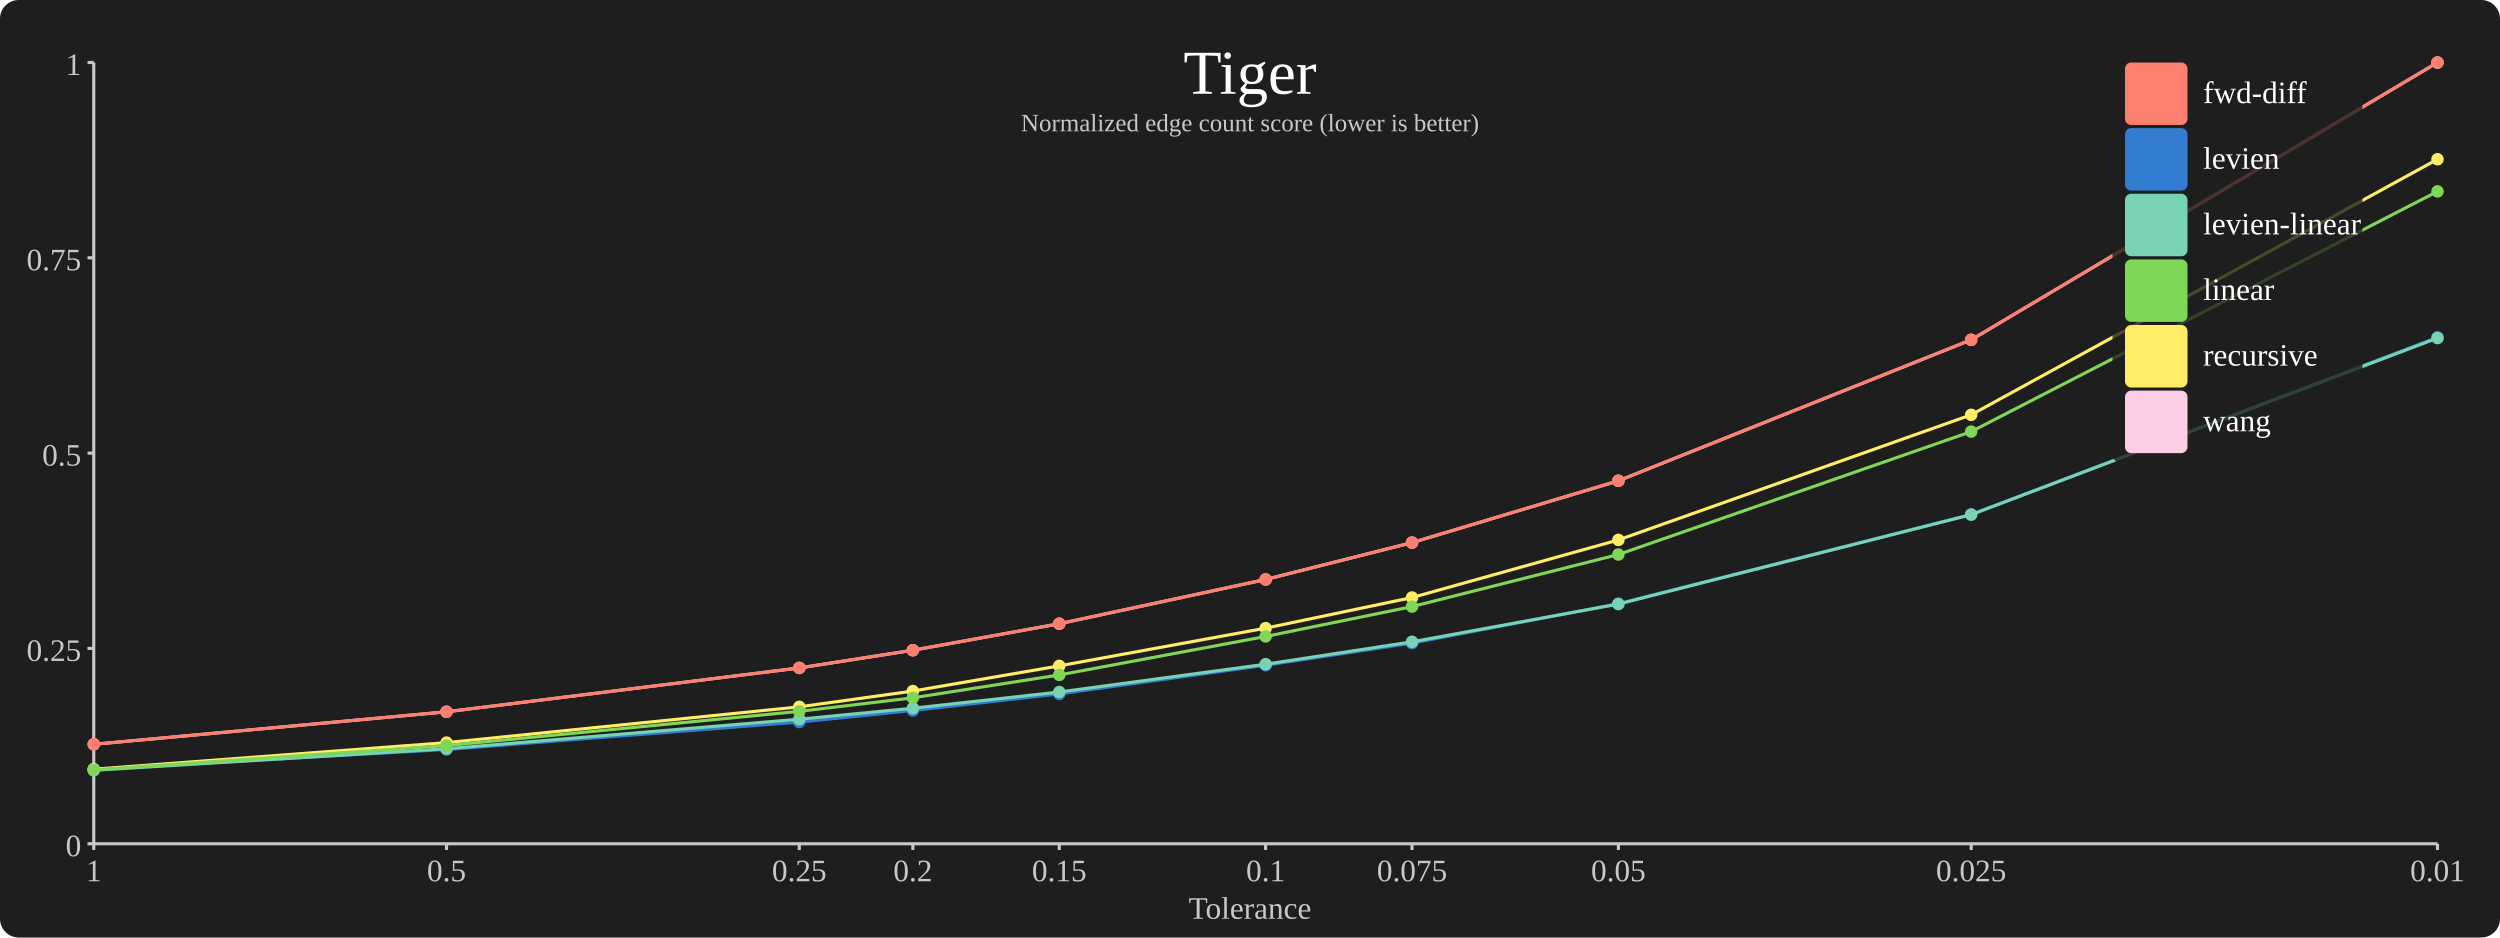
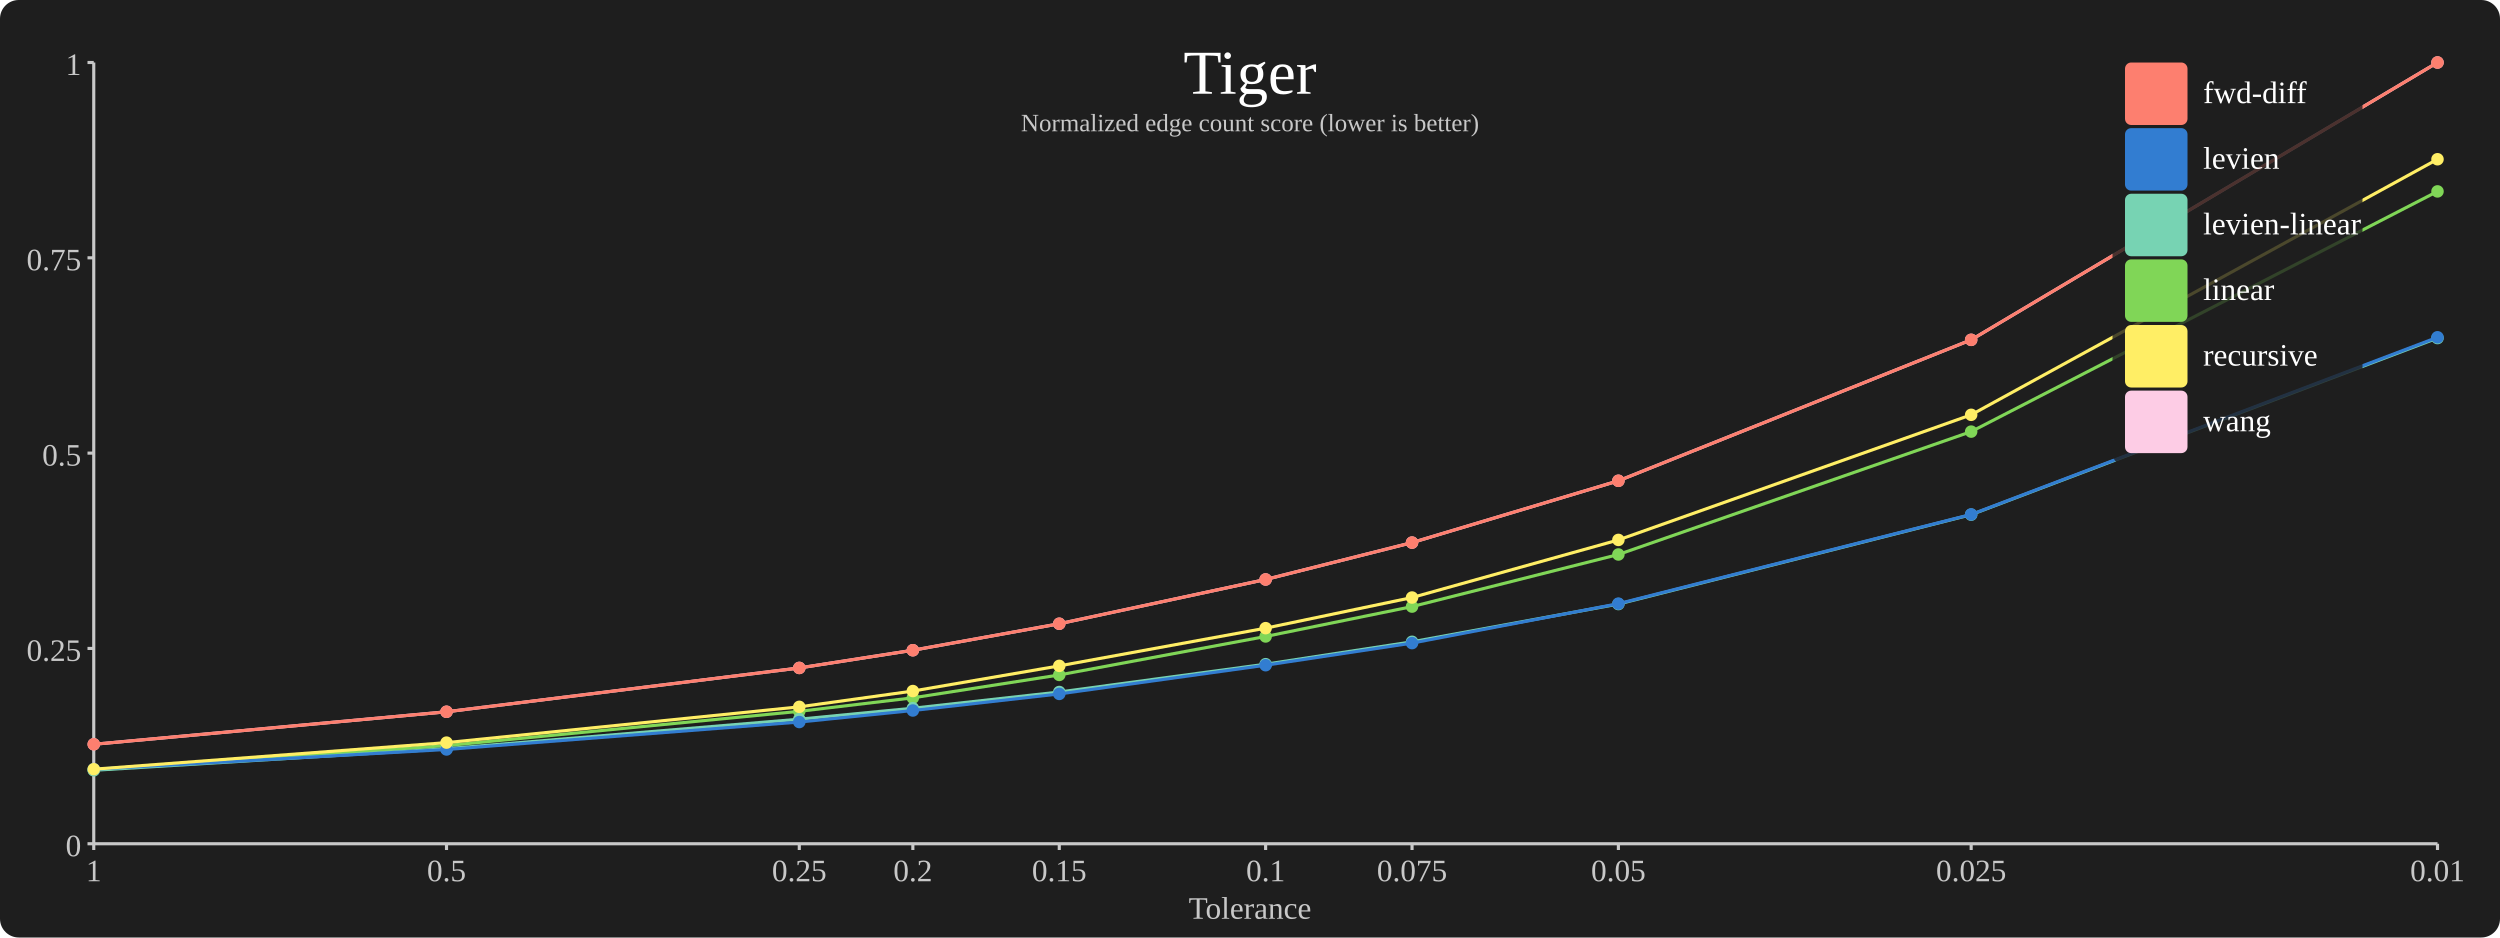
<svg xmlns="http://www.w3.org/2000/svg" viewBox="0 0 800 300">
  <rect x="0" y="0" width="800" height="300" ry="6" style="fill:rgb(30,30,30);stroke:none;fill-opacity:1;stroke-opacity:1;" />
  <path d="M 30 20 L 30 270" style="stroke:rgb(200,200,200);stroke-width:1" />
  <path d="M 30 270 L 780 270" style="stroke:rgb(200,200,200);stroke-width:1" />
  <path d="M 780 270 L 780 272" style="stroke:rgb(200,200,200);stroke-width:1" />
  <text x="780" y="282" style="font-size:10px;fill:rgb(200,200,200);text-anchor:middle;text-align:center;"> 0.01 </text>
  <path d="M 630.772 270 L 630.772 272" style="stroke:rgb(200,200,200);stroke-width:1" />
  <text x="630.772" y="282" style="font-size:10px;fill:rgb(200,200,200);text-anchor:middle;text-align:center;"> 0.025 </text>
  <path d="M 517.886 270 L 517.886 272" style="stroke:rgb(200,200,200);stroke-width:1" />
  <text x="517.886" y="282" style="font-size:10px;fill:rgb(200,200,200);text-anchor:middle;text-align:center;"> 0.05 </text>
  <path d="M 451.852 270 L 451.852 272" style="stroke:rgb(200,200,200);stroke-width:1" />
  <text x="451.852" y="282" style="font-size:10px;fill:rgb(200,200,200);text-anchor:middle;text-align:center;"> 0.075 </text>
  <path d="M 405 270 L 405 272" style="stroke:rgb(200,200,200);stroke-width:1" />
  <text x="405" y="282" style="font-size:10px;fill:rgb(200,200,200);text-anchor:middle;text-align:center;"> 0.1 </text>
  <path d="M 338.966 270 L 338.966 272" style="stroke:rgb(200,200,200);stroke-width:1" />
  <text x="338.966" y="282" style="font-size:10px;fill:rgb(200,200,200);text-anchor:middle;text-align:center;"> 0.15 </text>
  <path d="M 292.114 270 L 292.114 272" style="stroke:rgb(200,200,200);stroke-width:1" />
  <text x="292.114" y="282" style="font-size:10px;fill:rgb(200,200,200);text-anchor:middle;text-align:center;"> 0.2 </text>
  <path d="M 255.773 270 L 255.773 272" style="stroke:rgb(200,200,200);stroke-width:1" />
  <text x="255.773" y="282" style="font-size:10px;fill:rgb(200,200,200);text-anchor:middle;text-align:center;"> 0.25 </text>
  <path d="M 142.886 270 L 142.886 272" style="stroke:rgb(200,200,200);stroke-width:1" />
  <text x="142.886" y="282" style="font-size:10px;fill:rgb(200,200,200);text-anchor:middle;text-align:center;"> 0.5 </text>
  <path d="M 30 270 L 30 272" style="stroke:rgb(200,200,200);stroke-width:1" />
  <text x="30" y="282" style="font-size:10px;fill:rgb(200,200,200);text-anchor:middle;text-align:center;"> 1 </text>
  <path d="M 28 270 L 30 270" style="stroke:rgb(200,200,200);stroke-width:1" />
  <text x="26" y="274" style="font-size:10px;fill:rgb(200,200,200);text-anchor:end;text-align:right;"> 0 </text>
  <path d="M 28 207.5 L 30 207.5" style="stroke:rgb(200,200,200);stroke-width:1" />
  <text x="26" y="211.5" style="font-size:10px;fill:rgb(200,200,200);text-anchor:end;text-align:right;"> 0.25 </text>
  <path d="M 28 145 L 30 145" style="stroke:rgb(200,200,200);stroke-width:1" />
  <text x="26" y="149" style="font-size:10px;fill:rgb(200,200,200);text-anchor:end;text-align:right;"> 0.5 </text>
  <path d="M 28 82.5 L 30 82.5" style="stroke:rgb(200,200,200);stroke-width:1" />
  <text x="26" y="86.5" style="font-size:10px;fill:rgb(200,200,200);text-anchor:end;text-align:right;"> 0.75 </text>
  <path d="M 28 20 L 30 20" style="stroke:rgb(200,200,200);stroke-width:1" />
  <text x="26" y="24" style="font-size:10px;fill:rgb(200,200,200);text-anchor:end;text-align:right;"> 1 </text>
  <text x="400" y="294" style="font-size:10px;fill:rgb(200,200,200);text-anchor:middle;text-align:center;"> Tolerance </text>
+   <circle cx="780" cy="61.25" r="2" style="fill:rgb(128,214,87);stroke:none;fill-opacity:1;stroke-opacity:1;" />
+   <path d="M 780 61.25 L 630.772 138.115" style="stroke:rgb(128,214,87);stroke-width:1" />
+   <circle cx="630.772" cy="138.115" r="2" style="fill:rgb(128,214,87);stroke:none;fill-opacity:1;stroke-opacity:1;" />
+   <path d="M 630.772 138.115 L 517.886 177.435" style="stroke:rgb(128,214,87);stroke-width:1" />
+   <circle cx="517.886" cy="177.435" r="2" style="fill:rgb(128,214,87);stroke:none;fill-opacity:1;stroke-opacity:1;" />
+   <path d="M 517.886 177.435 L 451.852 194.11" style="stroke:rgb(128,214,87);stroke-width:1" />
+   <circle cx="451.852" cy="194.11" r="2" style="fill:rgb(128,214,87);stroke:none;fill-opacity:1;stroke-opacity:1;" />
+   <path d="M 451.852 194.11 L 405 203.668" style="stroke:rgb(128,214,87);stroke-width:1" />
+   <circle cx="405" cy="203.668" r="2" style="fill:rgb(128,214,87);stroke:none;fill-opacity:1;stroke-opacity:1;" />
+   <path d="M 405 203.668 L 338.966 215.978" style="stroke:rgb(128,214,87);stroke-width:1" />
+   <circle cx="338.966" cy="215.978" r="2" style="fill:rgb(128,214,87);stroke:none;fill-opacity:1;stroke-opacity:1;" />
+   <path d="M 338.966 215.978 L 292.114 223.303" style="stroke:rgb(128,214,87);stroke-width:1" />
+   <circle cx="292.114" cy="223.303" r="2" style="fill:rgb(128,214,87);stroke:none;fill-opacity:1;stroke-opacity:1;" />
+   <path d="M 292.114 223.303 L 255.773 227.623" style="stroke:rgb(128,214,87);stroke-width:1" />
+   <circle cx="255.773" cy="227.623" r="2" style="fill:rgb(128,214,87);stroke:none;fill-opacity:1;stroke-opacity:1;" />
+   <path d="M 255.773 227.623 L 142.886 238.583" style="stroke:rgb(128,214,87);stroke-width:1" />
+   <circle cx="142.886" cy="238.583" r="2" style="fill:rgb(128,214,87);stroke:none;fill-opacity:1;stroke-opacity:1;" />
+   <path d="M 142.886 238.583 L 30 246.34" style="stroke:rgb(128,214,87);stroke-width:1" />
+   <circle cx="30" cy="246.34" r="2" style="fill:rgb(128,214,87);stroke:none;fill-opacity:1;stroke-opacity:1;" />
+   <circle cx="780" cy="20" r="2" style="fill:rgb(253,204,229);stroke:none;fill-opacity:1;stroke-opacity:1;" />
+   <path d="M 780 20 L 630.772 108.748" style="stroke:rgb(253,204,229);stroke-width:1" />
+   <circle cx="630.772" cy="108.748" r="2" style="fill:rgb(253,204,229);stroke:none;fill-opacity:1;stroke-opacity:1;" />
+   <path d="M 630.772 108.748 L 517.886 153.855" style="stroke:rgb(253,204,229);stroke-width:1" />
+   <circle cx="517.886" cy="153.855" r="2" style="fill:rgb(253,204,229);stroke:none;fill-opacity:1;stroke-opacity:1;" />
+   <path d="M 517.886 153.855 L 451.852 173.632" style="stroke:rgb(253,204,229);stroke-width:1" />
+   <circle cx="451.852" cy="173.632" r="2" style="fill:rgb(253,204,229);stroke:none;fill-opacity:1;stroke-opacity:1;" />
+   <path d="M 451.852 173.632 L 405 185.43" style="stroke:rgb(253,204,229);stroke-width:1" />
+   <circle cx="405" cy="185.43" r="2" style="fill:rgb(253,204,229);stroke:none;fill-opacity:1;stroke-opacity:1;" />
+   <path d="M 405 185.43 L 338.966 199.597" style="stroke:rgb(253,204,229);stroke-width:1" />
+   <circle cx="338.966" cy="199.597" r="2" style="fill:rgb(253,204,229);stroke:none;fill-opacity:1;stroke-opacity:1;" />
+   <path d="M 338.966 199.597 L 292.114 208.075" style="stroke:rgb(253,204,229);stroke-width:1" />
+   <circle cx="292.114" cy="208.075" r="2" style="fill:rgb(253,204,229);stroke:none;fill-opacity:1;stroke-opacity:1;" />
+   <path d="M 292.114 208.075 L 255.773 213.738" style="stroke:rgb(253,204,229);stroke-width:1" />
+   <circle cx="255.773" cy="213.738" r="2" style="fill:rgb(253,204,229);stroke:none;fill-opacity:1;stroke-opacity:1;" />
+   <path d="M 255.773 213.738 L 142.886 227.768" style="stroke:rgb(253,204,229);stroke-width:1" />
+   <circle cx="142.886" cy="227.768" r="2" style="fill:rgb(253,204,229);stroke:none;fill-opacity:1;stroke-opacity:1;" />
+   <path d="M 142.886 227.768 L 30 238.17" style="stroke:rgb(253,204,229);stroke-width:1" />
+   <circle cx="30" cy="238.17" r="2" style="fill:rgb(253,204,229);stroke:none;fill-opacity:1;stroke-opacity:1;" />
+   <circle cx="780" cy="20" r="2" style="fill:rgb(253,127,111);stroke:none;fill-opacity:1;stroke-opacity:1;" />
+   <path d="M 780 20 L 630.772 108.748" style="stroke:rgb(253,127,111);stroke-width:1" />
+   <circle cx="630.772" cy="108.748" r="2" style="fill:rgb(253,127,111);stroke:none;fill-opacity:1;stroke-opacity:1;" />
+   <path d="M 630.772 108.748 L 517.886 153.855" style="stroke:rgb(253,127,111);stroke-width:1" />
+   <circle cx="517.886" cy="153.855" r="2" style="fill:rgb(253,127,111);stroke:none;fill-opacity:1;stroke-opacity:1;" />
+   <path d="M 517.886 153.855 L 451.852 173.632" style="stroke:rgb(253,127,111);stroke-width:1" />
+   <circle cx="451.852" cy="173.632" r="2" style="fill:rgb(253,127,111);stroke:none;fill-opacity:1;stroke-opacity:1;" />
+   <path d="M 451.852 173.632 L 405 185.43" style="stroke:rgb(253,127,111);stroke-width:1" />
+   <circle cx="405" cy="185.43" r="2" style="fill:rgb(253,127,111);stroke:none;fill-opacity:1;stroke-opacity:1;" />
+   <path d="M 405 185.43 L 338.966 199.597" style="stroke:rgb(253,127,111);stroke-width:1" />
+   <circle cx="338.966" cy="199.597" r="2" style="fill:rgb(253,127,111);stroke:none;fill-opacity:1;stroke-opacity:1;" />
+   <path d="M 338.966 199.597 L 292.114 208.075" style="stroke:rgb(253,127,111);stroke-width:1" />
+   <circle cx="292.114" cy="208.075" r="2" style="fill:rgb(253,127,111);stroke:none;fill-opacity:1;stroke-opacity:1;" />
+   <path d="M 292.114 208.075 L 255.773 213.738" style="stroke:rgb(253,127,111);stroke-width:1" />
+   <circle cx="255.773" cy="213.738" r="2" style="fill:rgb(253,127,111);stroke:none;fill-opacity:1;stroke-opacity:1;" />
+   <path d="M 255.773 213.738 L 142.886 227.768" style="stroke:rgb(253,127,111);stroke-width:1" />
+   <circle cx="142.886" cy="227.768" r="2" style="fill:rgb(253,127,111);stroke:none;fill-opacity:1;stroke-opacity:1;" />
+   <path d="M 142.886 227.768 L 30 238.17" style="stroke:rgb(253,127,111);stroke-width:1" />
+   <circle cx="30" cy="238.17" r="2" style="fill:rgb(253,127,111);stroke:none;fill-opacity:1;stroke-opacity:1;" />
+   <circle cx="780" cy="108.178" r="2" style="fill:rgb(119,211,179);stroke:none;fill-opacity:1;stroke-opacity:1;" />
+   <path d="M 780 108.178 L 630.772 164.69" style="stroke:rgb(119,211,179);stroke-width:1" />
+   <circle cx="630.772" cy="164.69" r="2" style="fill:rgb(119,211,179);stroke:none;fill-opacity:1;stroke-opacity:1;" />
+   <path d="M 630.772 164.69 L 517.886 193.298" style="stroke:rgb(119,211,179);stroke-width:1" />
+   <circle cx="517.886" cy="193.298" r="2" style="fill:rgb(119,211,179);stroke:none;fill-opacity:1;stroke-opacity:1;" />
+   <path d="M 517.886 193.298 L 451.852 205.377" style="stroke:rgb(119,211,179);stroke-width:1" />
+   <circle cx="451.852" cy="205.377" r="2" style="fill:rgb(119,211,179);stroke:none;fill-opacity:1;stroke-opacity:1;" />
+   <path d="M 451.852 205.377 L 405 212.54" style="stroke:rgb(119,211,179);stroke-width:1" />
+   <circle cx="405" cy="212.54" r="2" style="fill:rgb(119,211,179);stroke:none;fill-opacity:1;stroke-opacity:1;" />
+   <path d="M 405 212.54 L 338.966 221.442" style="stroke:rgb(119,211,179);stroke-width:1" />
+   <circle cx="338.966" cy="221.442" r="2" style="fill:rgb(119,211,179);stroke:none;fill-opacity:1;stroke-opacity:1;" />
+   <path d="M 338.966 221.442 L 292.114 226.627" style="stroke:rgb(119,211,179);stroke-width:1" />
+   <circle cx="292.114" cy="226.627" r="2" style="fill:rgb(119,211,179);stroke:none;fill-opacity:1;stroke-opacity:1;" />
+   <path d="M 292.114 226.627 L 255.773 230.137" style="stroke:rgb(119,211,179);stroke-width:1" />
+   <circle cx="255.773" cy="230.137" r="2" style="fill:rgb(119,211,179);stroke:none;fill-opacity:1;stroke-opacity:1;" />
+   <path d="M 255.773 230.137 L 142.886 239.59" style="stroke:rgb(119,211,179);stroke-width:1" />
+   <circle cx="142.886" cy="239.59" r="2" style="fill:rgb(119,211,179);stroke:none;fill-opacity:1;stroke-opacity:1;" />
+   <path d="M 142.886 239.59 L 30 246.498" style="stroke:rgb(119,211,179);stroke-width:1" />
+   <circle cx="30" cy="246.498" r="2" style="fill:rgb(119,211,179);stroke:none;fill-opacity:1;stroke-opacity:1;" />
  <circle cx="780" cy="107.93" r="2" style="fill:rgb(50,125,209);stroke:none;fill-opacity:1;stroke-opacity:1;" />
  <path d="M 780 107.93 L 630.772 164.618" style="stroke:rgb(50,125,209);stroke-width:1" />
  <circle cx="630.772" cy="164.618" r="2" style="fill:rgb(50,125,209);stroke:none;fill-opacity:1;stroke-opacity:1;" />
  <path d="M 630.772 164.618 L 517.886 193.168" style="stroke:rgb(50,125,209);stroke-width:1" />
  <circle cx="517.886" cy="193.168" r="2" style="fill:rgb(50,125,209);stroke:none;fill-opacity:1;stroke-opacity:1;" />
  <path d="M 517.886 193.168 L 451.852 205.795" style="stroke:rgb(50,125,209);stroke-width:1" />
  <circle cx="451.852" cy="205.795" r="2" style="fill:rgb(50,125,209);stroke:none;fill-opacity:1;stroke-opacity:1;" />
  <path d="M 451.852 205.795 L 405 212.868" style="stroke:rgb(50,125,209);stroke-width:1" />
  <circle cx="405" cy="212.868" r="2" style="fill:rgb(50,125,209);stroke:none;fill-opacity:1;stroke-opacity:1;" />
  <path d="M 405 212.868 L 338.966 222.053" style="stroke:rgb(50,125,209);stroke-width:1" />
  <circle cx="338.966" cy="222.053" r="2" style="fill:rgb(50,125,209);stroke:none;fill-opacity:1;stroke-opacity:1;" />
  <path d="M 338.966 222.053 L 292.114 227.36" style="stroke:rgb(50,125,209);stroke-width:1" />
  <circle cx="292.114" cy="227.36" r="2" style="fill:rgb(50,125,209);stroke:none;fill-opacity:1;stroke-opacity:1;" />
  <path d="M 292.114 227.36 L 255.773 231.053" style="stroke:rgb(50,125,209);stroke-width:1" />
  <circle cx="255.773" cy="231.053" r="2" style="fill:rgb(50,125,209);stroke:none;fill-opacity:1;stroke-opacity:1;" />
  <path d="M 255.773 231.053 L 142.886 239.833" style="stroke:rgb(50,125,209);stroke-width:1" />
  <circle cx="142.886" cy="239.833" r="2" style="fill:rgb(50,125,209);stroke:none;fill-opacity:1;stroke-opacity:1;" />
  <path d="M 142.886 239.833 L 30 246.143" style="stroke:rgb(50,125,209);stroke-width:1" />
  <circle cx="30" cy="246.143" r="2" style="fill:rgb(50,125,209);stroke:none;fill-opacity:1;stroke-opacity:1;" />
  <circle cx="780" cy="50.96" r="2" style="fill:rgb(255,238,101);stroke:none;fill-opacity:1;stroke-opacity:1;" />
  <path d="M 780 50.96 L 630.772 132.74" style="stroke:rgb(255,238,101);stroke-width:1" />
  <circle cx="630.772" cy="132.74" r="2" style="fill:rgb(255,238,101);stroke:none;fill-opacity:1;stroke-opacity:1;" />
  <path d="M 630.772 132.74 L 517.886 172.775" style="stroke:rgb(255,238,101);stroke-width:1" />
  <circle cx="517.886" cy="172.775" r="2" style="fill:rgb(255,238,101);stroke:none;fill-opacity:1;stroke-opacity:1;" />
  <path d="M 517.886 172.775 L 451.852 191.21" style="stroke:rgb(255,238,101);stroke-width:1" />
  <circle cx="451.852" cy="191.21" r="2" style="fill:rgb(255,238,101);stroke:none;fill-opacity:1;stroke-opacity:1;" />
  <path d="M 451.852 191.21 L 405 201.01" style="stroke:rgb(255,238,101);stroke-width:1" />
  <circle cx="405" cy="201.01" r="2" style="fill:rgb(255,238,101);stroke:none;fill-opacity:1;stroke-opacity:1;" />
  <path d="M 405 201.01 L 338.966 213.075" style="stroke:rgb(255,238,101);stroke-width:1" />
  <circle cx="338.966" cy="213.075" r="2" style="fill:rgb(255,238,101);stroke:none;fill-opacity:1;stroke-opacity:1;" />
  <path d="M 338.966 213.075 L 292.114 221.135" style="stroke:rgb(255,238,101);stroke-width:1" />
  <circle cx="292.114" cy="221.135" r="2" style="fill:rgb(255,238,101);stroke:none;fill-opacity:1;stroke-opacity:1;" />
  <path d="M 292.114 221.135 L 255.773 226.19" style="stroke:rgb(255,238,101);stroke-width:1" />
  <circle cx="255.773" cy="226.19" r="2" style="fill:rgb(255,238,101);stroke:none;fill-opacity:1;stroke-opacity:1;" />
  <path d="M 255.773 226.19 L 142.886 237.64" style="stroke:rgb(255,238,101);stroke-width:1" />
  <circle cx="142.886" cy="237.64" r="2" style="fill:rgb(255,238,101);stroke:none;fill-opacity:1;stroke-opacity:1;" />
  <path d="M 142.886 237.64 L 30 246.143" style="stroke:rgb(255,238,101);stroke-width:1" />
  <circle cx="30" cy="246.143" r="2" style="fill:rgb(255,238,101);stroke:none;fill-opacity:1;stroke-opacity:1;" />
-   <circle cx="780" cy="108.178" r="2" style="fill:rgb(119,211,179);stroke:none;fill-opacity:1;stroke-opacity:1;" />
-   <path d="M 780 108.178 L 630.772 164.69" style="stroke:rgb(119,211,179);stroke-width:1" />
-   <circle cx="630.772" cy="164.69" r="2" style="fill:rgb(119,211,179);stroke:none;fill-opacity:1;stroke-opacity:1;" />
-   <path d="M 630.772 164.69 L 517.886 193.298" style="stroke:rgb(119,211,179);stroke-width:1" />
-   <circle cx="517.886" cy="193.298" r="2" style="fill:rgb(119,211,179);stroke:none;fill-opacity:1;stroke-opacity:1;" />
-   <path d="M 517.886 193.298 L 451.852 205.377" style="stroke:rgb(119,211,179);stroke-width:1" />
-   <circle cx="451.852" cy="205.377" r="2" style="fill:rgb(119,211,179);stroke:none;fill-opacity:1;stroke-opacity:1;" />
-   <path d="M 451.852 205.377 L 405 212.54" style="stroke:rgb(119,211,179);stroke-width:1" />
-   <circle cx="405" cy="212.54" r="2" style="fill:rgb(119,211,179);stroke:none;fill-opacity:1;stroke-opacity:1;" />
-   <path d="M 405 212.54 L 338.966 221.442" style="stroke:rgb(119,211,179);stroke-width:1" />
-   <circle cx="338.966" cy="221.442" r="2" style="fill:rgb(119,211,179);stroke:none;fill-opacity:1;stroke-opacity:1;" />
-   <path d="M 338.966 221.442 L 292.114 226.627" style="stroke:rgb(119,211,179);stroke-width:1" />
-   <circle cx="292.114" cy="226.627" r="2" style="fill:rgb(119,211,179);stroke:none;fill-opacity:1;stroke-opacity:1;" />
-   <path d="M 292.114 226.627 L 255.773 230.137" style="stroke:rgb(119,211,179);stroke-width:1" />
-   <circle cx="255.773" cy="230.137" r="2" style="fill:rgb(119,211,179);stroke:none;fill-opacity:1;stroke-opacity:1;" />
-   <path d="M 255.773 230.137 L 142.886 239.59" style="stroke:rgb(119,211,179);stroke-width:1" />
-   <circle cx="142.886" cy="239.59" r="2" style="fill:rgb(119,211,179);stroke:none;fill-opacity:1;stroke-opacity:1;" />
-   <path d="M 142.886 239.59 L 30 246.498" style="stroke:rgb(119,211,179);stroke-width:1" />
-   <circle cx="30" cy="246.498" r="2" style="fill:rgb(119,211,179);stroke:none;fill-opacity:1;stroke-opacity:1;" />
-   <circle cx="780" cy="20" r="2" style="fill:rgb(253,204,229);stroke:none;fill-opacity:1;stroke-opacity:1;" />
-   <path d="M 780 20 L 630.772 108.748" style="stroke:rgb(253,204,229);stroke-width:1" />
-   <circle cx="630.772" cy="108.748" r="2" style="fill:rgb(253,204,229);stroke:none;fill-opacity:1;stroke-opacity:1;" />
-   <path d="M 630.772 108.748 L 517.886 153.855" style="stroke:rgb(253,204,229);stroke-width:1" />
-   <circle cx="517.886" cy="153.855" r="2" style="fill:rgb(253,204,229);stroke:none;fill-opacity:1;stroke-opacity:1;" />
-   <path d="M 517.886 153.855 L 451.852 173.632" style="stroke:rgb(253,204,229);stroke-width:1" />
-   <circle cx="451.852" cy="173.632" r="2" style="fill:rgb(253,204,229);stroke:none;fill-opacity:1;stroke-opacity:1;" />
-   <path d="M 451.852 173.632 L 405 185.43" style="stroke:rgb(253,204,229);stroke-width:1" />
-   <circle cx="405" cy="185.43" r="2" style="fill:rgb(253,204,229);stroke:none;fill-opacity:1;stroke-opacity:1;" />
-   <path d="M 405 185.43 L 338.966 199.597" style="stroke:rgb(253,204,229);stroke-width:1" />
-   <circle cx="338.966" cy="199.597" r="2" style="fill:rgb(253,204,229);stroke:none;fill-opacity:1;stroke-opacity:1;" />
-   <path d="M 338.966 199.597 L 292.114 208.075" style="stroke:rgb(253,204,229);stroke-width:1" />
-   <circle cx="292.114" cy="208.075" r="2" style="fill:rgb(253,204,229);stroke:none;fill-opacity:1;stroke-opacity:1;" />
-   <path d="M 292.114 208.075 L 255.773 213.738" style="stroke:rgb(253,204,229);stroke-width:1" />
-   <circle cx="255.773" cy="213.738" r="2" style="fill:rgb(253,204,229);stroke:none;fill-opacity:1;stroke-opacity:1;" />
-   <path d="M 255.773 213.738 L 142.886 227.768" style="stroke:rgb(253,204,229);stroke-width:1" />
-   <circle cx="142.886" cy="227.768" r="2" style="fill:rgb(253,204,229);stroke:none;fill-opacity:1;stroke-opacity:1;" />
-   <path d="M 142.886 227.768 L 30 238.17" style="stroke:rgb(253,204,229);stroke-width:1" />
-   <circle cx="30" cy="238.17" r="2" style="fill:rgb(253,204,229);stroke:none;fill-opacity:1;stroke-opacity:1;" />
-   <circle cx="780" cy="20" r="2" style="fill:rgb(253,127,111);stroke:none;fill-opacity:1;stroke-opacity:1;" />
-   <path d="M 780 20 L 630.772 108.748" style="stroke:rgb(253,127,111);stroke-width:1" />
-   <circle cx="630.772" cy="108.748" r="2" style="fill:rgb(253,127,111);stroke:none;fill-opacity:1;stroke-opacity:1;" />
-   <path d="M 630.772 108.748 L 517.886 153.855" style="stroke:rgb(253,127,111);stroke-width:1" />
-   <circle cx="517.886" cy="153.855" r="2" style="fill:rgb(253,127,111);stroke:none;fill-opacity:1;stroke-opacity:1;" />
-   <path d="M 517.886 153.855 L 451.852 173.632" style="stroke:rgb(253,127,111);stroke-width:1" />
-   <circle cx="451.852" cy="173.632" r="2" style="fill:rgb(253,127,111);stroke:none;fill-opacity:1;stroke-opacity:1;" />
-   <path d="M 451.852 173.632 L 405 185.43" style="stroke:rgb(253,127,111);stroke-width:1" />
-   <circle cx="405" cy="185.43" r="2" style="fill:rgb(253,127,111);stroke:none;fill-opacity:1;stroke-opacity:1;" />
-   <path d="M 405 185.43 L 338.966 199.597" style="stroke:rgb(253,127,111);stroke-width:1" />
-   <circle cx="338.966" cy="199.597" r="2" style="fill:rgb(253,127,111);stroke:none;fill-opacity:1;stroke-opacity:1;" />
-   <path d="M 338.966 199.597 L 292.114 208.075" style="stroke:rgb(253,127,111);stroke-width:1" />
-   <circle cx="292.114" cy="208.075" r="2" style="fill:rgb(253,127,111);stroke:none;fill-opacity:1;stroke-opacity:1;" />
-   <path d="M 292.114 208.075 L 255.773 213.738" style="stroke:rgb(253,127,111);stroke-width:1" />
-   <circle cx="255.773" cy="213.738" r="2" style="fill:rgb(253,127,111);stroke:none;fill-opacity:1;stroke-opacity:1;" />
-   <path d="M 255.773 213.738 L 142.886 227.768" style="stroke:rgb(253,127,111);stroke-width:1" />
-   <circle cx="142.886" cy="227.768" r="2" style="fill:rgb(253,127,111);stroke:none;fill-opacity:1;stroke-opacity:1;" />
-   <path d="M 142.886 227.768 L 30 238.17" style="stroke:rgb(253,127,111);stroke-width:1" />
-   <circle cx="30" cy="238.17" r="2" style="fill:rgb(253,127,111);stroke:none;fill-opacity:1;stroke-opacity:1;" />
-   <circle cx="780" cy="61.25" r="2" style="fill:rgb(128,214,87);stroke:none;fill-opacity:1;stroke-opacity:1;" />
-   <path d="M 780 61.25 L 630.772 138.115" style="stroke:rgb(128,214,87);stroke-width:1" />
-   <circle cx="630.772" cy="138.115" r="2" style="fill:rgb(128,214,87);stroke:none;fill-opacity:1;stroke-opacity:1;" />
-   <path d="M 630.772 138.115 L 517.886 177.435" style="stroke:rgb(128,214,87);stroke-width:1" />
-   <circle cx="517.886" cy="177.435" r="2" style="fill:rgb(128,214,87);stroke:none;fill-opacity:1;stroke-opacity:1;" />
-   <path d="M 517.886 177.435 L 451.852 194.11" style="stroke:rgb(128,214,87);stroke-width:1" />
-   <circle cx="451.852" cy="194.11" r="2" style="fill:rgb(128,214,87);stroke:none;fill-opacity:1;stroke-opacity:1;" />
-   <path d="M 451.852 194.11 L 405 203.668" style="stroke:rgb(128,214,87);stroke-width:1" />
-   <circle cx="405" cy="203.668" r="2" style="fill:rgb(128,214,87);stroke:none;fill-opacity:1;stroke-opacity:1;" />
-   <path d="M 405 203.668 L 338.966 215.978" style="stroke:rgb(128,214,87);stroke-width:1" />
-   <circle cx="338.966" cy="215.978" r="2" style="fill:rgb(128,214,87);stroke:none;fill-opacity:1;stroke-opacity:1;" />
-   <path d="M 338.966 215.978 L 292.114 223.303" style="stroke:rgb(128,214,87);stroke-width:1" />
-   <circle cx="292.114" cy="223.303" r="2" style="fill:rgb(128,214,87);stroke:none;fill-opacity:1;stroke-opacity:1;" />
-   <path d="M 292.114 223.303 L 255.773 227.623" style="stroke:rgb(128,214,87);stroke-width:1" />
-   <circle cx="255.773" cy="227.623" r="2" style="fill:rgb(128,214,87);stroke:none;fill-opacity:1;stroke-opacity:1;" />
-   <path d="M 255.773 227.623 L 142.886 238.583" style="stroke:rgb(128,214,87);stroke-width:1" />
-   <circle cx="142.886" cy="238.583" r="2" style="fill:rgb(128,214,87);stroke:none;fill-opacity:1;stroke-opacity:1;" />
-   <path d="M 142.886 238.583 L 30 246.34" style="stroke:rgb(128,214,87);stroke-width:1" />
-   <circle cx="30" cy="246.34" r="2" style="fill:rgb(128,214,87);stroke:none;fill-opacity:1;stroke-opacity:1;" />
  <rect x="676" y="16" width="80" height="133" ry="4" style="fill:rgb(30,30,30);stroke:none;fill-opacity:0.8;stroke-opacity:1;" />
  <rect x="680" y="20" width="20" height="20" ry="2" style="fill:rgb(253,127,111);stroke:none;fill-opacity:1;stroke-opacity:1;" />
  <text x="705" y="33" style="font-size:10px;fill:rgb(255,255,255);text-anchor:start;text-align:left;"> fwd-diff </text>
  <rect x="680" y="41" width="20" height="20" ry="2" style="fill:rgb(50,125,209);stroke:none;fill-opacity:1;stroke-opacity:1;" />
  <text x="705" y="54" style="font-size:10px;fill:rgb(255,255,255);text-anchor:start;text-align:left;"> levien </text>
  <rect x="680" y="62" width="20" height="20" ry="2" style="fill:rgb(119,211,179);stroke:none;fill-opacity:1;stroke-opacity:1;" />
  <text x="705" y="75" style="font-size:10px;fill:rgb(255,255,255);text-anchor:start;text-align:left;"> levien-linear </text>
  <rect x="680" y="83" width="20" height="20" ry="2" style="fill:rgb(128,214,87);stroke:none;fill-opacity:1;stroke-opacity:1;" />
  <text x="705" y="96" style="font-size:10px;fill:rgb(255,255,255);text-anchor:start;text-align:left;"> linear </text>
  <rect x="680" y="104" width="20" height="20" ry="2" style="fill:rgb(255,238,101);stroke:none;fill-opacity:1;stroke-opacity:1;" />
  <text x="705" y="117" style="font-size:10px;fill:rgb(255,255,255);text-anchor:start;text-align:left;"> recursive </text>
  <rect x="680" y="125" width="20" height="20" ry="2" style="fill:rgb(253,204,229);stroke:none;fill-opacity:1;stroke-opacity:1;" />
  <text x="705" y="138" style="font-size:10px;fill:rgb(255,255,255);text-anchor:start;text-align:left;"> wang </text>
  <text x="400" y="30" style="font-size:20px;fill:rgb(255,255,255);text-anchor:middle;text-align:center;"> Tiger </text>
  <text x="400" y="42" style="font-size:8px;fill:rgb(200,200,200);text-anchor:middle;text-align:center;"> Normalized edge count score (lower is better) </text>
</svg>
